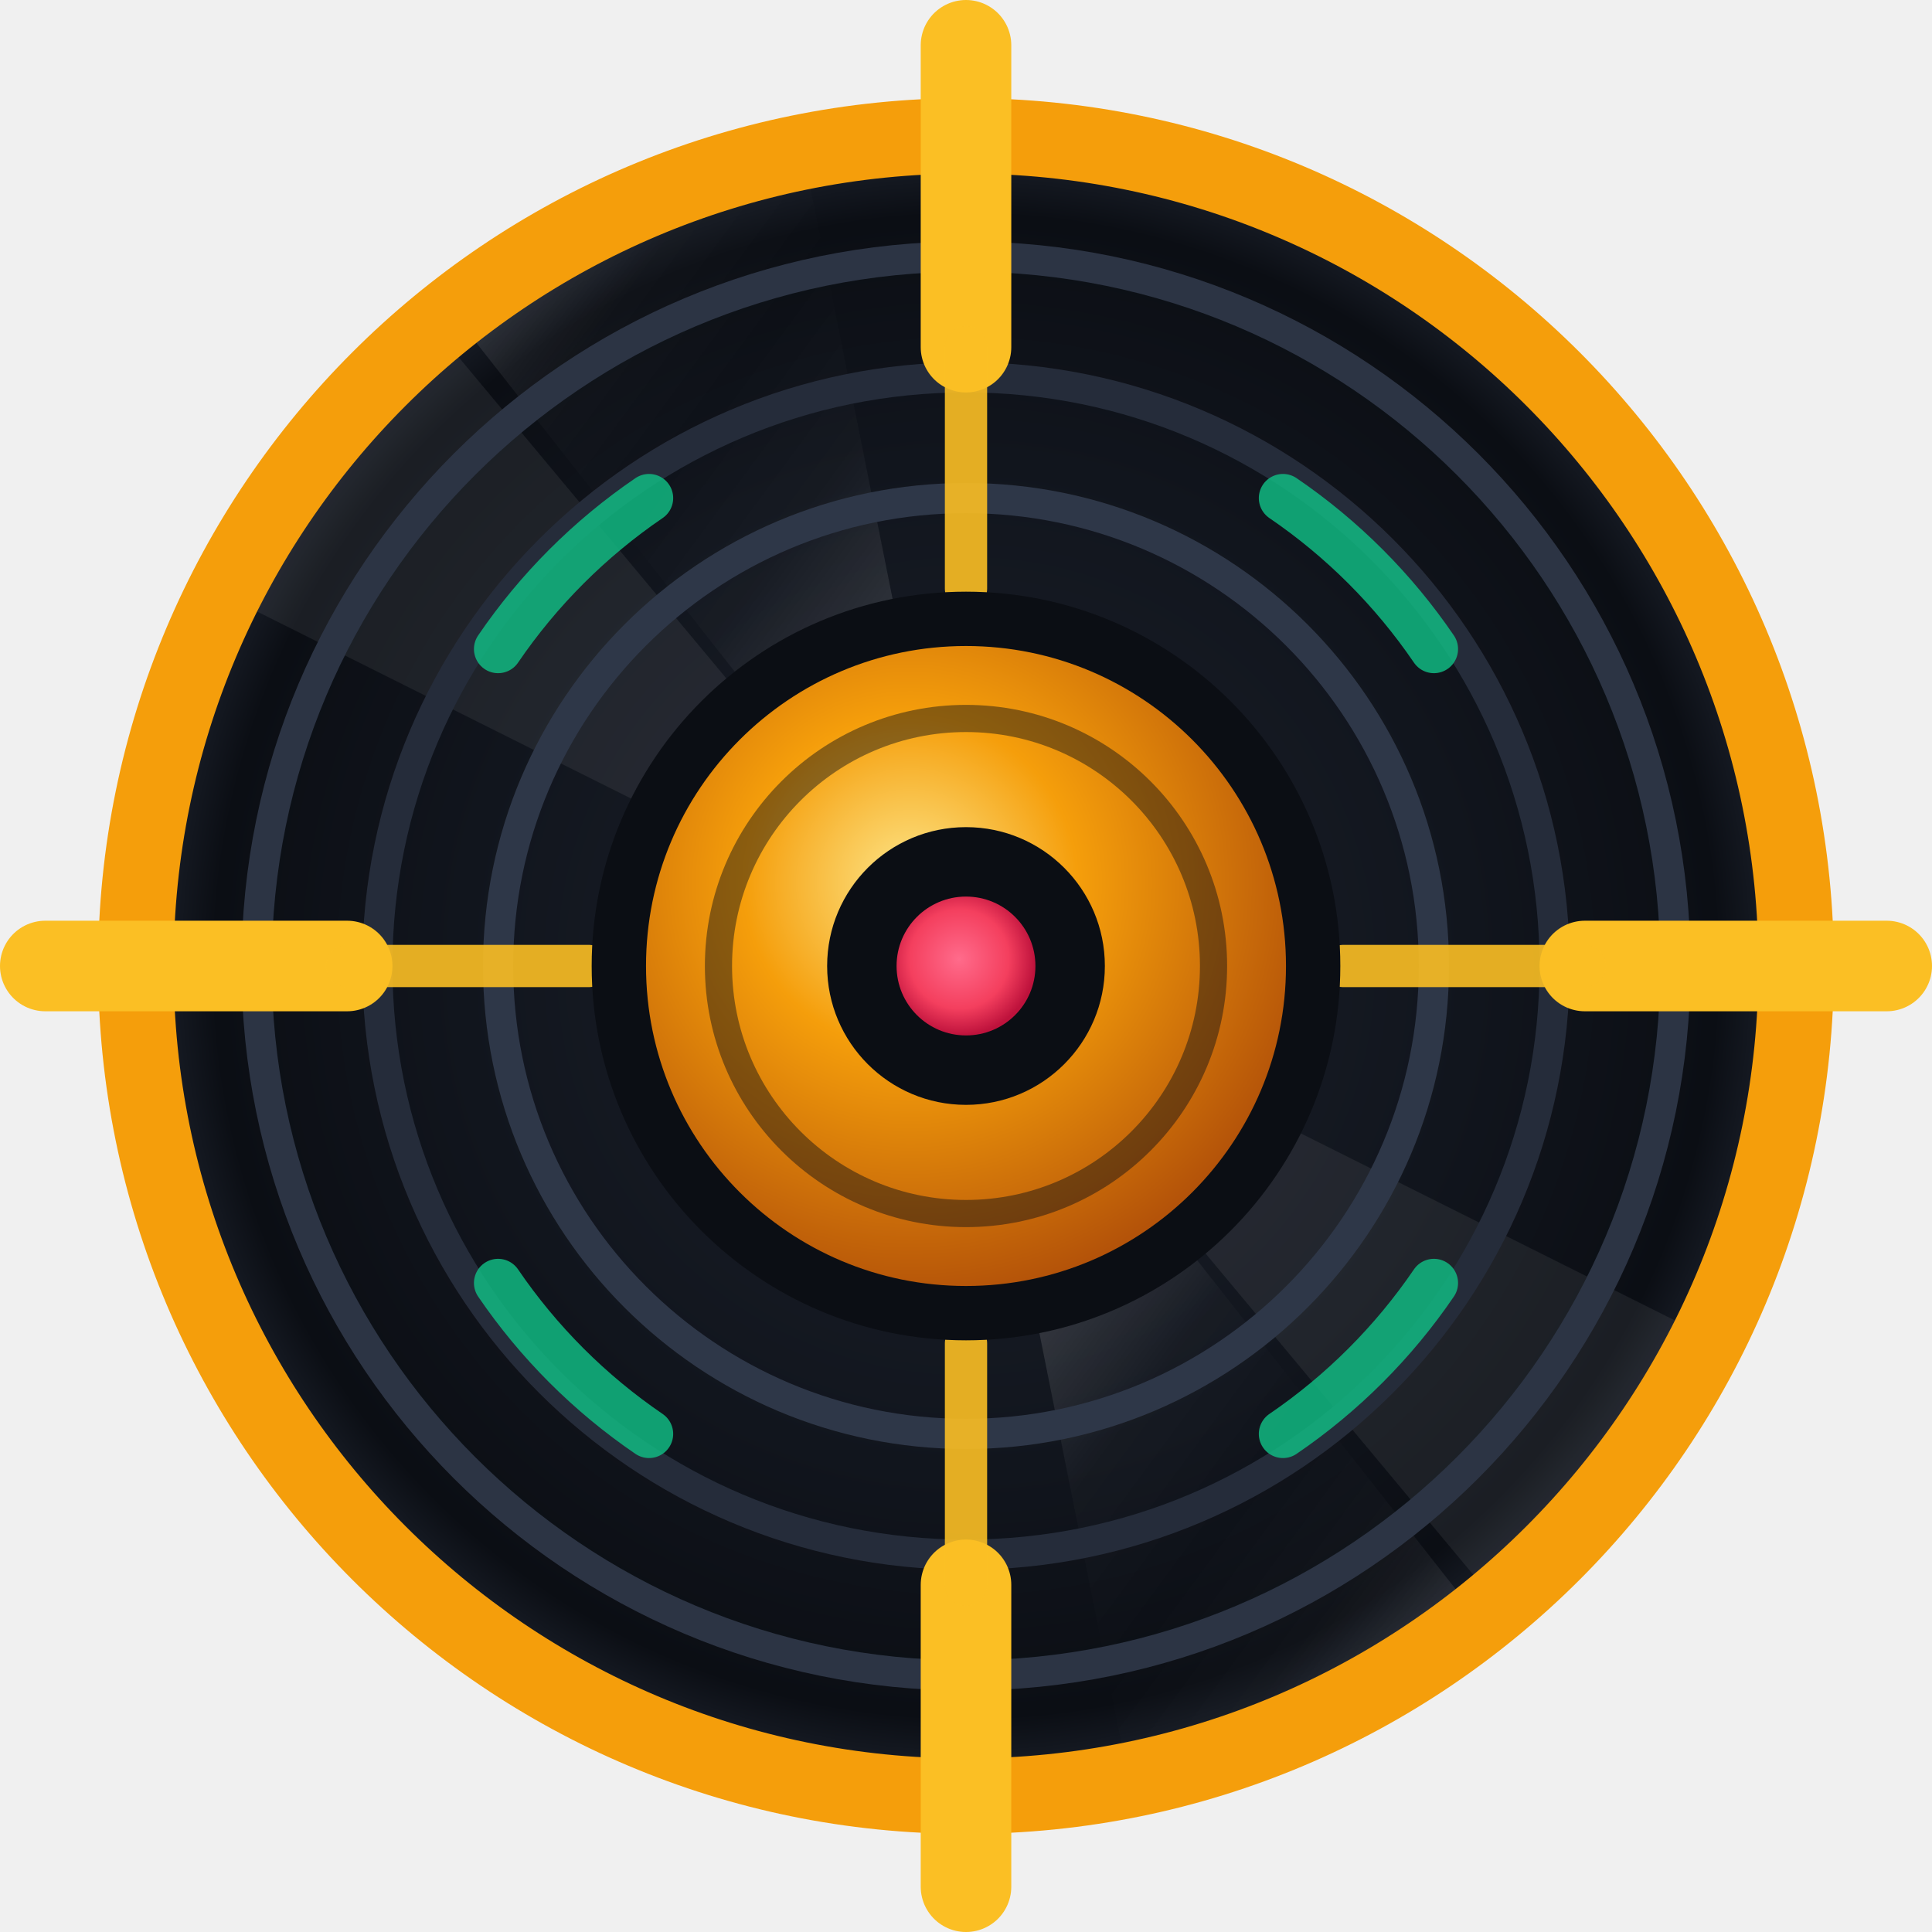
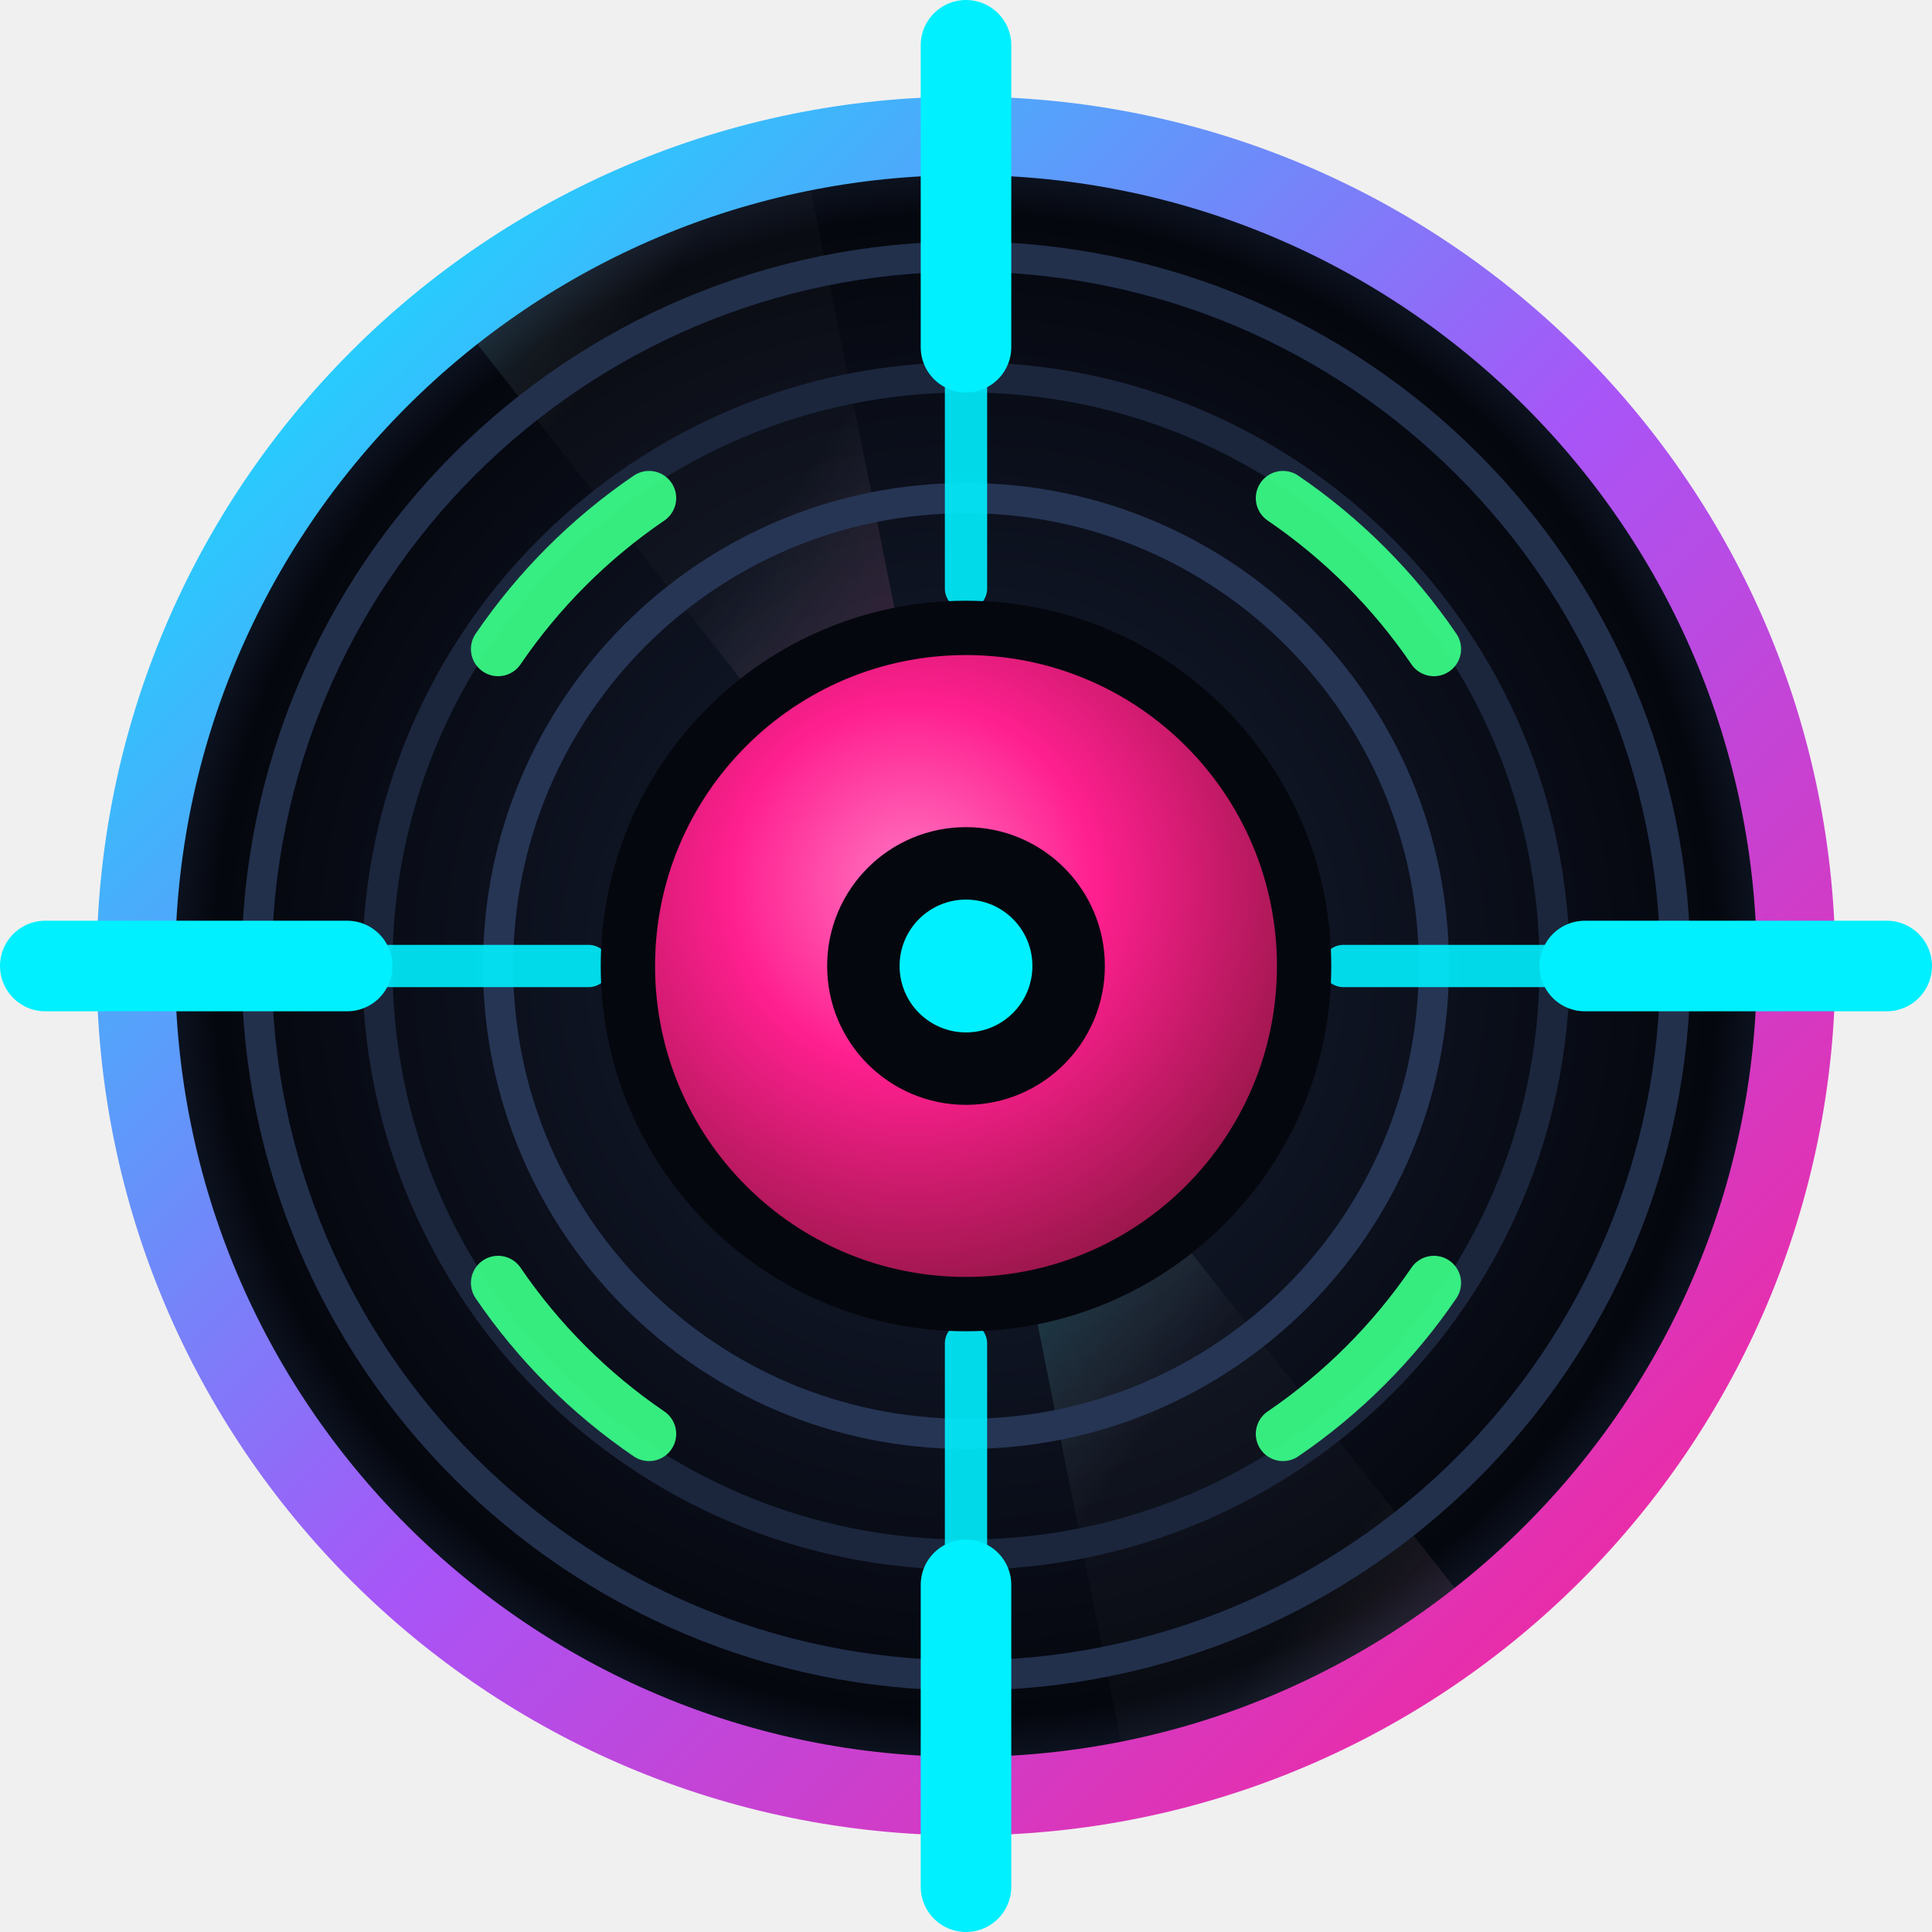
- <svg xmlns="http://www.w3.org/2000/svg" viewBox="0 0 64 64" width="64" height="64" role="img" aria-label="Discogs Sniper">
+ <svg xmlns="http://www.w3.org/2000/svg" viewBox="0 0 64 64" width="64" height="64" role="img" aria-label="Discogs Sniper v2.1-beta">
  <defs>
    <radialGradient id="vinylBase" cx="50%" cy="50%" r="50%">
-       <stop offset="0%" stop-color="#1d222c" />
-       <stop offset="62%" stop-color="#11151d" />
-       <stop offset="92%" stop-color="#0b0e14" />
-       <stop offset="100%" stop-color="#1a1f29" />
+       <stop offset="0%" stop-color="#192136" />
+       <stop offset="62%" stop-color="#0b0f1b" />
+       <stop offset="92%" stop-color="#05070e" />
+       <stop offset="100%" stop-color="#11192b" />
+     </radialGradient>
+     <linearGradient id="neonBezel" x1="0%" y1="0%" x2="100%" y2="100%">
+       <stop offset="0%" stop-color="#00f0ff" />
+       <stop offset="52%" stop-color="#a855f7" />
+       <stop offset="100%" stop-color="#ff1f8f" />
+     </linearGradient>
+     <radialGradient id="magentaCore" cx="42%" cy="38%" r="60%">
+       <stop offset="0%" stop-color="#ff78c4" />
+       <stop offset="45%" stop-color="#ff1f8f" />
+       <stop offset="100%" stop-color="#9d174d" />
    </radialGradient>
    <linearGradient id="vinylSheen" x1="15%" y1="15%" x2="85%" y2="85%">
-       <stop offset="0%" stop-color="#ffffff" stop-opacity="0.22" />
-       <stop offset="32%" stop-color="#ffffff" stop-opacity="0.02" />
-       <stop offset="50%" stop-color="#ffffff" stop-opacity="0" />
-       <stop offset="68%" stop-color="#ffffff" stop-opacity="0.02" />
-       <stop offset="100%" stop-color="#ffffff" stop-opacity="0.18" />
+       <stop offset="0%" stop-color="#00f0ff" stop-opacity="0.24" />
+       <stop offset="35%" stop-color="#ffffff" stop-opacity="0.02" />
+       <stop offset="65%" stop-color="#ffffff" stop-opacity="0.02" />
+       <stop offset="100%" stop-color="#ff1f8f" stop-opacity="0.22" />
    </linearGradient>
-     <radialGradient id="amberLabel" cx="42%" cy="38%" r="60%">
-       <stop offset="0%" stop-color="#fde68a" />
-       <stop offset="40%" stop-color="#f59e0b" />
-       <stop offset="100%" stop-color="#b45309" />
-     </radialGradient>
-     <radialGradient id="laserDot" cx="45%" cy="45%" r="55%">
-       <stop offset="0%" stop-color="#ff6b8b" />
-       <stop offset="65%" stop-color="#f43f5e" />
-       <stop offset="100%" stop-color="#be123c" />
-     </radialGradient>
    <clipPath id="discClip">
      <circle cx="32" cy="32" r="27" />
    </clipPath>
  </defs>
  <circle cx="32" cy="32" r="27.5" fill="url(#vinylBase)" />
  <g clip-path="url(#discClip)">
    <path d="M32 32 L10 4 L26 2 Z" fill="url(#vinylSheen)" />
    <path d="M32 32 L54 60 L38 62 Z" fill="url(#vinylSheen)" />
-     <path d="M32 32 L4 18 L12 8 Z" fill="#ffffff" fill-opacity="0.07" />
-     <path d="M32 32 L60 46 L52 56 Z" fill="#ffffff" fill-opacity="0.07" />
  </g>
-   <circle cx="32" cy="32" r="23.5" fill="none" stroke="#2c3444" stroke-width="1" />
-   <circle cx="32" cy="32" r="19.5" fill="none" stroke="#252c3a" stroke-width="1" />
-   <circle cx="32" cy="32" r="15.5" fill="none" stroke="#2e3748" stroke-width="1" />
-   <circle cx="32" cy="32" r="27.5" fill="none" stroke="#f59e0b" stroke-width="2.5" />
-   <g fill="none" stroke="#10b981" stroke-width="1.6" stroke-linecap="round" opacity="0.85">
+   <circle cx="32" cy="32" r="23.5" fill="none" stroke="#22304c" stroke-width="1" />
+   <circle cx="32" cy="32" r="19.5" fill="none" stroke="#1b263d" stroke-width="1" />
+   <circle cx="32" cy="32" r="15.5" fill="none" stroke="#263554" stroke-width="1" />
+   <circle cx="32" cy="32" r="27.5" fill="none" stroke="url(#neonBezel)" stroke-width="2.6" />
+   <g fill="none" stroke="#39ff88" stroke-width="1.8" stroke-linecap="round" opacity="0.92">
    <path d="M16.5 21.5 A19 19 0 0 1 21.5 16.5" />
    <path d="M42.5 16.5 A19 19 0 0 1 47.5 21.5" />
    <path d="M47.5 42.5 A19 19 0 0 1 42.5 47.5" />
    <path d="M21.5 47.5 A19 19 0 0 1 16.5 42.5" />
  </g>
-   <g stroke="#fbbf24" stroke-linecap="round">
+   <g stroke="#00f0ff" stroke-linecap="round">
    <line x1="32" y1="1.5" x2="32" y2="11.5" stroke-width="3" />
    <line x1="32" y1="52.5" x2="32" y2="62.5" stroke-width="3" />
    <line x1="1.5" y1="32" x2="11.5" y2="32" stroke-width="3" />
    <line x1="52.5" y1="32" x2="62.5" y2="32" stroke-width="3" />
    <line x1="32" y1="11.5" x2="32" y2="19.5" stroke-width="1.4" opacity="0.9" />
    <line x1="32" y1="44.5" x2="32" y2="52.5" stroke-width="1.4" opacity="0.9" />
    <line x1="11.5" y1="32" x2="19.5" y2="32" stroke-width="1.4" opacity="0.9" />
    <line x1="44.5" y1="32" x2="52.5" y2="32" stroke-width="1.4" opacity="0.9" />
  </g>
-   <circle cx="32" cy="32" r="11.5" fill="url(#amberLabel)" stroke="#0b0e14" stroke-width="1.8" />
-   <circle cx="32" cy="32" r="8.2" fill="none" stroke="#0b0e14" stroke-width="0.9" stroke-opacity="0.45" />
-   <circle cx="32" cy="32" r="4.6" fill="#0b0e14" />
-   <circle cx="32" cy="32" r="2.3" fill="url(#laserDot)" />
+   <circle cx="32" cy="32" r="11.2" fill="url(#magentaCore)" stroke="#05070e" stroke-width="1.8" />
+   <circle cx="32" cy="32" r="4.6" fill="#05070e" />
+   <circle cx="32" cy="32" r="2.2" fill="#00f0ff" />
</svg>
